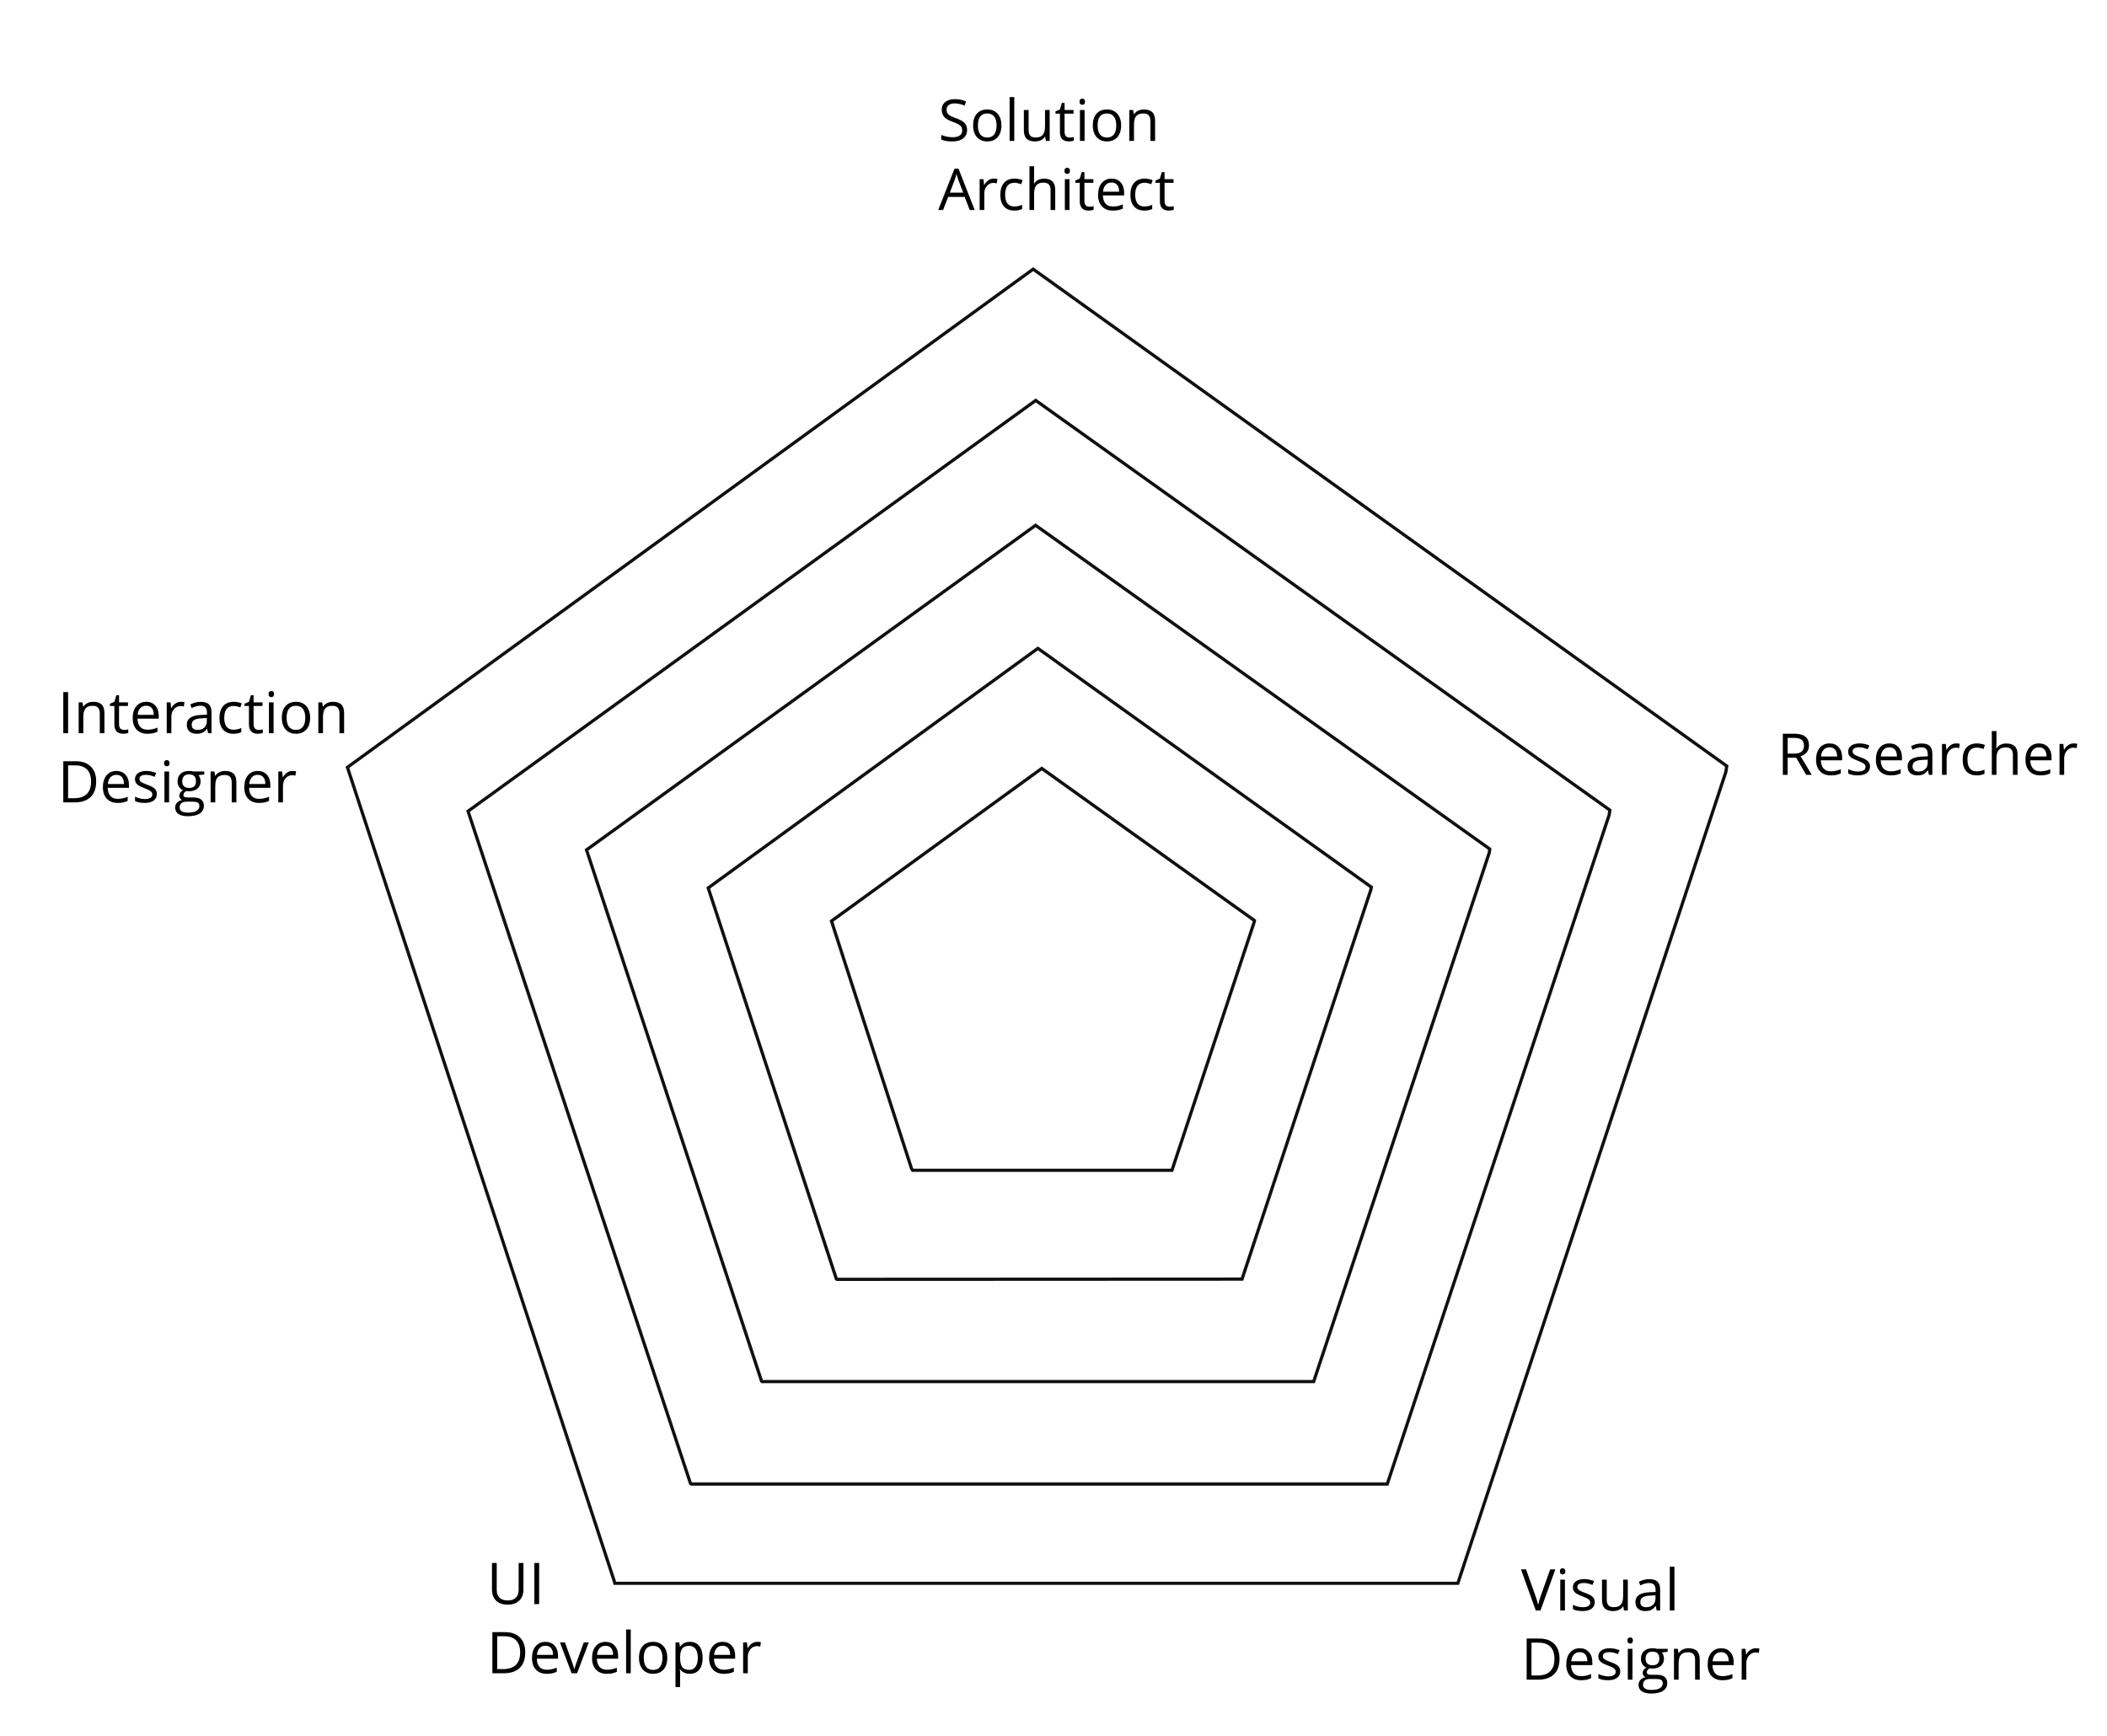
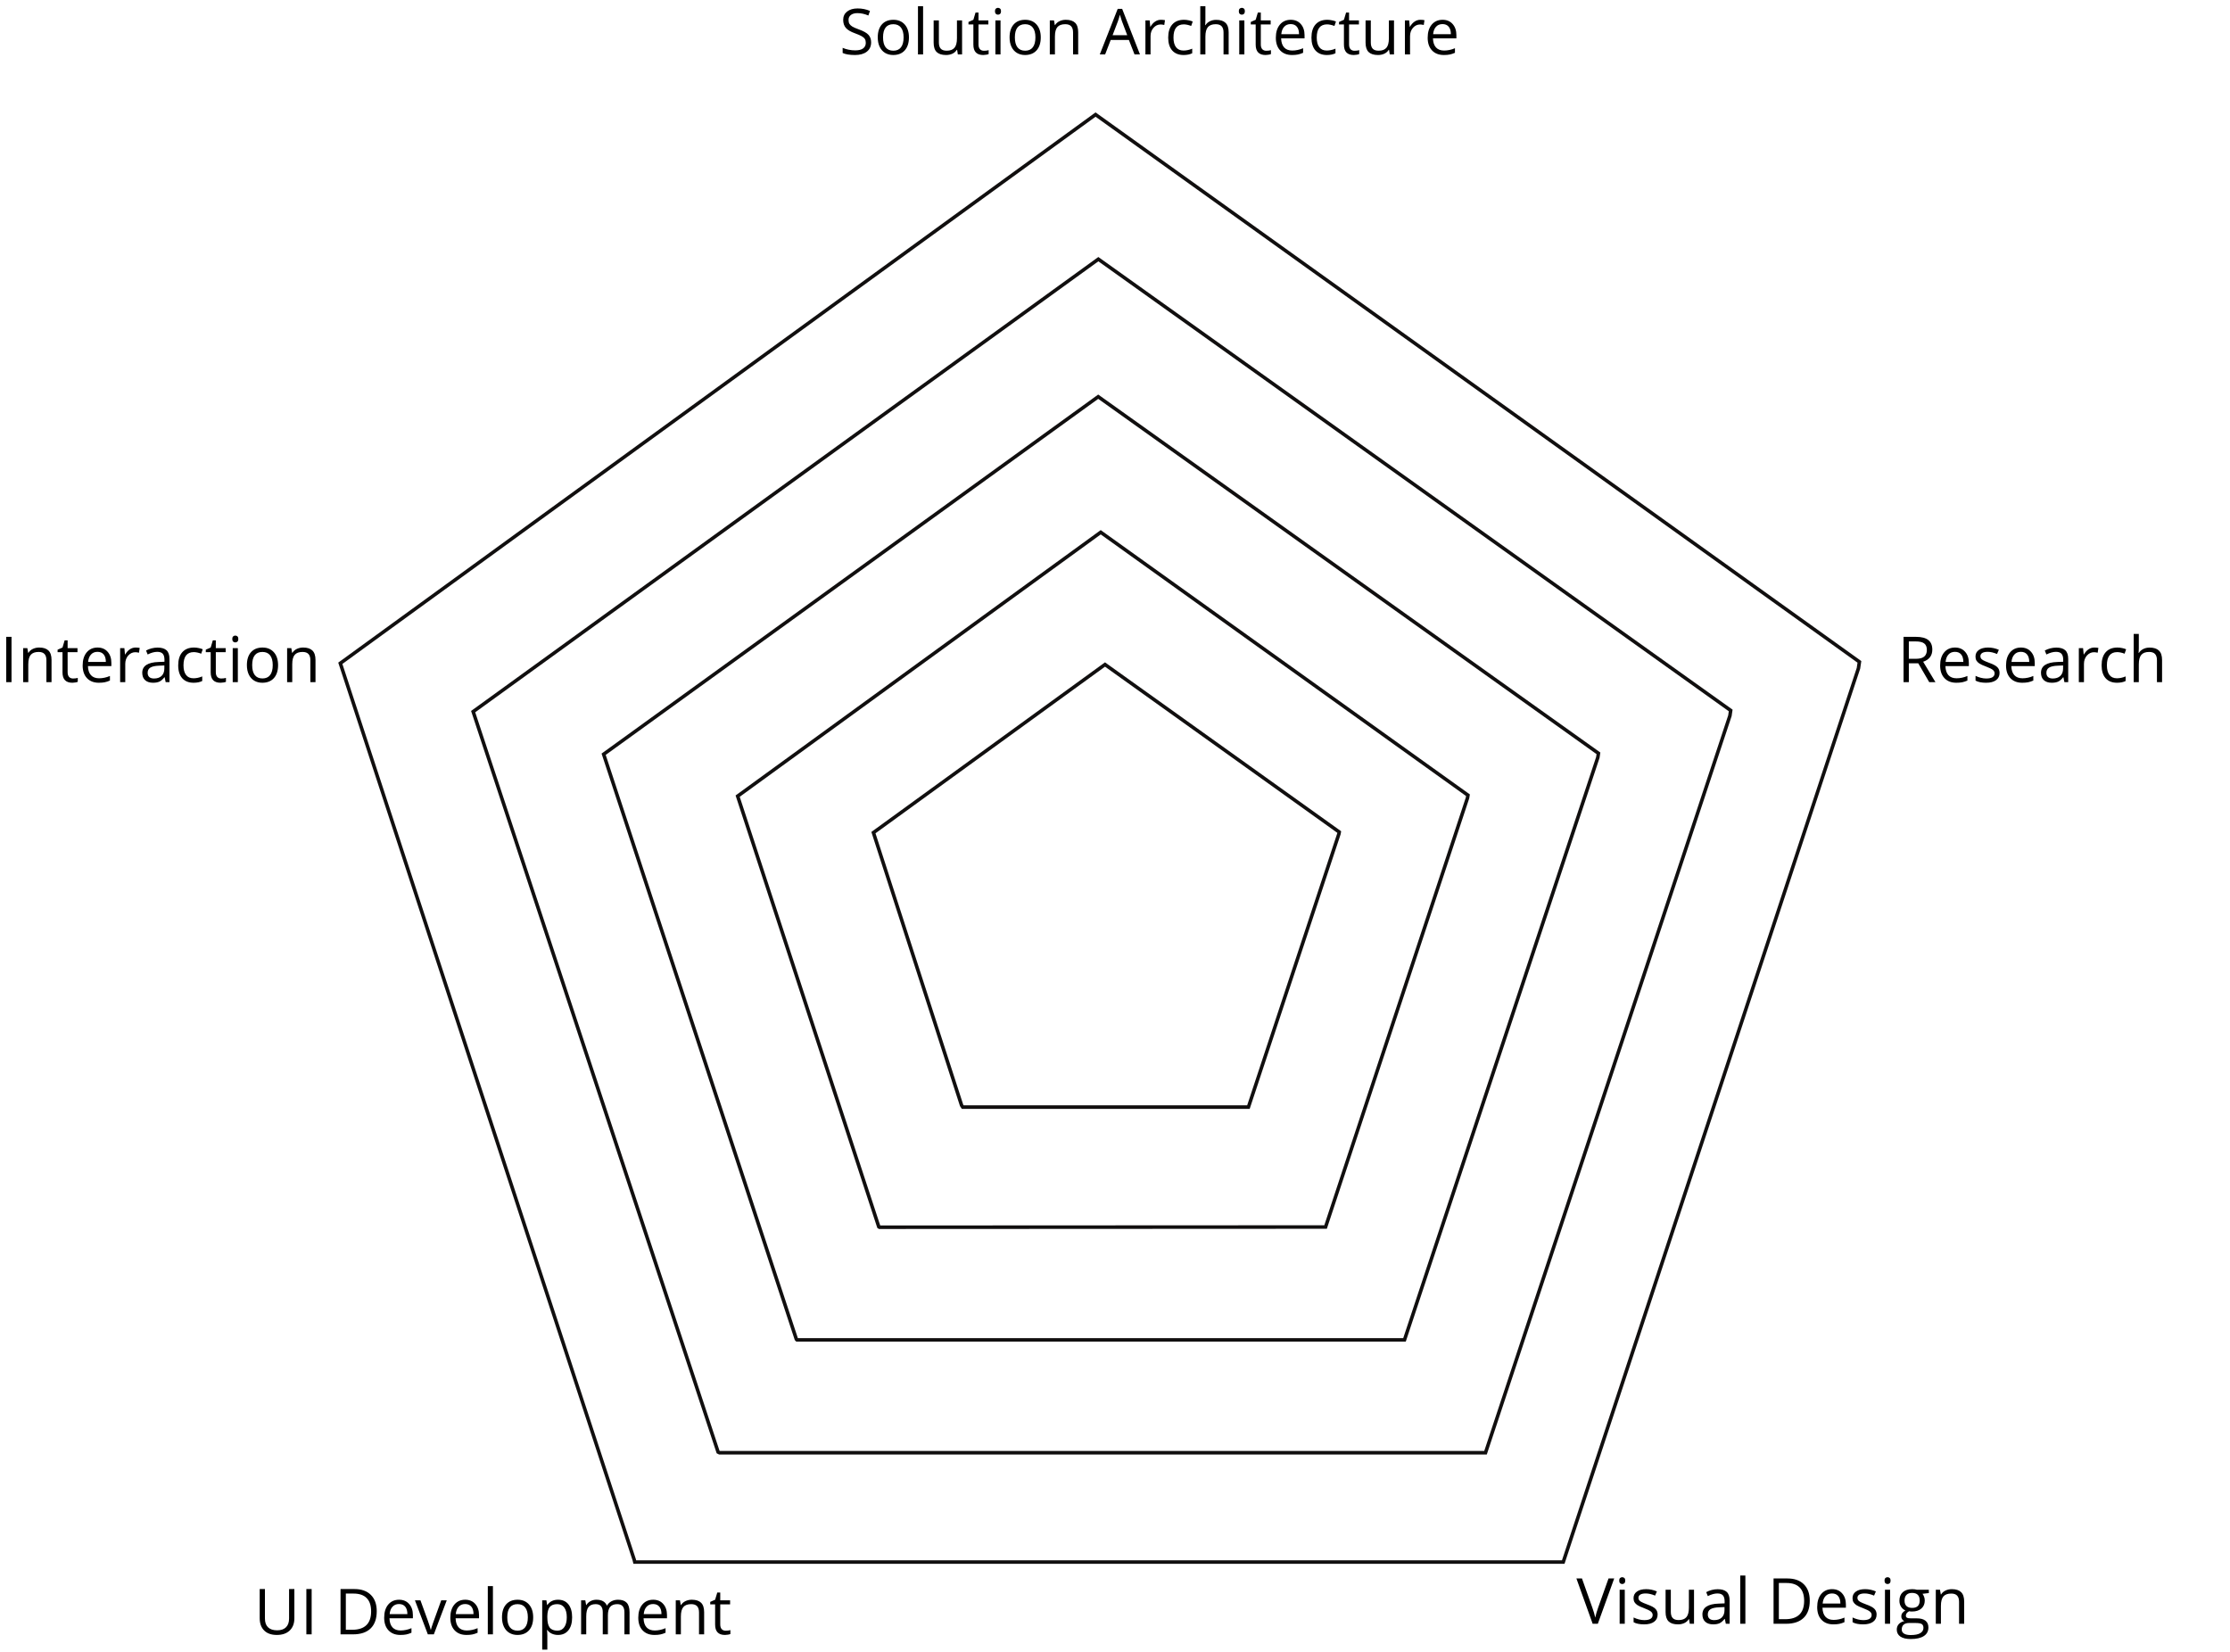
- <svg xmlns="http://www.w3.org/2000/svg" version="1.1" x="0px" y="0px" width="658px" height="542px" viewBox="0 0 658 542" enable-background="new 0 0 658 542" xml:space="preserve">
+ <svg xmlns="http://www.w3.org/2000/svg" version="1.1" x="0px" y="0px" width="632.333px" height="468.303px" viewBox="0 0 632.333 468.303" enable-background="new 0 0 632.333 468.303" xml:space="preserve">
  <g id="spiderweb">
-     <polygon id="_x31__anel" fill="none" stroke="#110F0F" stroke-miterlimit="10" points="285,365.5 366,365.5 391.667,288    391.75,287.5 325.333,240 259.667,287.667 284.667,365  " />
-     <polygon id="_x32__anel" fill="none" stroke="#110F0F" stroke-miterlimit="10" points="261.375,399.562 387.878,399.5    428.121,277.847 428.25,277.062 324.122,202.5 221.167,277.323 261.188,399.438  " />
-     <polygon id="_x33__anel" fill="none" stroke="#110F0F" stroke-miterlimit="10" points="238,431.5 410.256,431.5 465.074,266.37    465.25,265.181 323.408,164.062 183.167,265.442 237.812,431.312  " />
-     <polygon id="_x34__anel" fill="none" stroke="#110F0F" stroke-miterlimit="10" points="216,463.5 433.231,463.5 502.527,254.53    502.75,253.026 323.446,125.062 146.167,253.356 215.625,463.312  " />
-     <polygon id="_x35__anel" fill="none" stroke="#110F0F" stroke-miterlimit="10" points="192,494.5 455.272,494.5 538.98,241.074    539.25,239.249 322.652,84.062 108.5,239.65 191.844,493.875  " />
+     <polygon id="_x31__anel" fill="none" stroke="#110F0F" stroke-miterlimit="10" points="273,313.925 354,313.925 379.667,236.425    379.75,235.925 313.333,188.425 247.667,236.092 272.667,313.425  " />
+     <polygon id="_x32__anel" fill="none" stroke="#110F0F" stroke-miterlimit="10" points="249.375,347.987 375.878,347.925    416.121,226.271 416.25,225.486 312.122,150.925 209.167,225.748 249.188,347.862  " />
+     <polygon id="_x33__anel" fill="none" stroke="#110F0F" stroke-miterlimit="10" points="226,379.925 398.256,379.925    453.074,214.794 453.25,213.605 311.408,112.487 171.167,213.867 225.812,379.737  " />
+     <polygon id="_x34__anel" fill="none" stroke="#110F0F" stroke-miterlimit="10" points="204,411.925 421.231,411.925    490.527,202.955 490.75,201.451 311.446,73.487 134.167,201.781 203.625,411.737  " />
+     <polygon id="_x35__anel" fill="none" stroke="#110F0F" stroke-miterlimit="10" points="180,442.925 443.272,442.925    526.98,189.499 527.25,187.674 310.652,32.487 96.5,188.075 179.844,442.3  " />
  </g>
  <g id="circles">
-     <circle id="a1" fill="none" cx="325" cy="240.334" r="12.667" />
-     <circle id="a2" fill="none" cx="324" cy="202.334" r="12.667" />
-     <circle id="a3" fill="none" cx="323" cy="164.334" r="12.667" />
-     <circle id="a4" fill="none" cx="324" cy="125.334" r="12.667" />
-     <circle id="a5" fill="none" cx="323" cy="84.334" r="12.667" />
-     <circle id="b1" fill="none" cx="391" cy="288.334" r="12.667" />
-     <circle id="b2" fill="none" cx="428" cy="277.334" r="12.667" />
-     <circle id="b3" fill="none" cx="465" cy="265.334" r="12.667" />
-     <circle id="b4" fill="none" cx="503" cy="253.334" r="12.667" />
-     <circle id="b5" fill="none" cx="539" cy="239.334" r="12.667" />
-     <circle id="c1" fill="none" cx="366" cy="365.334" r="12.667" />
-     <circle id="c2" fill="none" cx="388" cy="399.334" r="12.667" />
-     <circle id="c3" fill="none" cx="411" cy="431.334" r="12.667" />
-     <circle id="c4" fill="none" cx="434" cy="463.334" r="12.667" />
-     <circle id="c5" fill="none" cx="456" cy="494.334" r="12.667" />
-     <circle id="d1" fill="none" cx="285" cy="365.334" r="12.667" />
-     <circle id="d2" fill="none" cx="262" cy="398.334" r="12.667" />
-     <circle id="d3" fill="none" cx="238" cy="431.334" r="12.667" />
-     <circle id="d4" fill="none" cx="216" cy="462.334" r="12.667" />
-     <circle id="d5" fill="none" cx="192" cy="494.334" r="12.667" />
-     <circle id="e1" fill="none" cx="259" cy="287.334" r="12.667" />
-     <circle id="e2" fill="none" cx="221" cy="277.334" r="12.667" />
-     <circle id="e3" fill="none" cx="183" cy="265.334" r="12.667" />
-     <circle id="e4" fill="none" cx="146" cy="253.334" r="12.667" />
-     <circle id="e5" fill="none" cx="108" cy="239.334" r="12.667" />
+     <circle id="b1" fill="none" cx="379" cy="236.759" r="12.667" />
+     <circle id="b2" fill="none" cx="416" cy="225.759" r="12.667" />
+     <circle id="b3" fill="none" cx="453" cy="213.759" r="12.667" />
+     <circle id="b4" fill="none" cx="491" cy="201.759" r="12.667" />
+     <circle id="b5" fill="none" cx="527" cy="187.759" r="12.667" />
+     <circle id="a1" fill="none" cx="313" cy="188.759" r="12.667" />
+     <circle id="a2" fill="none" cx="312" cy="150.759" r="12.667" />
+     <circle id="a3" fill="none" cx="311" cy="112.759" r="12.667" />
+     <circle id="a4" fill="none" cx="312" cy="73.759" r="12.667" />
+     <circle id="a5" fill="none" cx="311" cy="32.759" r="12.667" />
+     <circle id="c1" fill="none" cx="354" cy="313.759" r="12.667" />
+     <circle id="c2" fill="none" cx="376" cy="347.759" r="12.667" />
+     <circle id="c3" fill="none" cx="399" cy="379.759" r="12.667" />
+     <circle id="c4" fill="none" cx="422" cy="411.759" r="12.667" />
+     <circle id="c5" fill="none" cx="444" cy="442.759" r="12.667" />
+     <circle id="d1" fill="none" cx="273" cy="313.759" r="12.667" />
+     <circle id="d2" fill="none" cx="250" cy="346.759" r="12.667" />
+     <circle id="d3" fill="none" cx="226" cy="379.759" r="12.667" />
+     <circle id="d4" fill="none" cx="204" cy="410.759" r="12.667" />
+     <circle id="d5" fill="none" cx="180" cy="442.759" r="12.667" />
+     <circle id="e1" fill="none" cx="247" cy="235.759" r="12.667" />
+     <circle id="e2" fill="none" cx="209" cy="225.759" r="12.667" />
+     <circle id="e3" fill="none" cx="171" cy="213.759" r="12.667" />
+     <circle id="e4" fill="none" cx="134" cy="201.759" r="12.667" />
+     <circle id="e5" fill="none" cx="96" cy="187.759" r="12.667" />
  </g>
  <g id="text">
-     <text id="atext" transform="matrix(1 0 0 1 293 44)">
-       <tspan x="0" y="0" font-family="'OpenSans'" font-size="18">Solution </tspan>
-       <tspan x="0" y="21.6" font-family="'OpenSans'" font-size="18">Architect</tspan>
-     </text>
-     <text id="btext" transform="matrix(1 0 0 1 555 242)" font-family="'OpenSans'" font-size="18">Researcher</text>
-     <text id="ctext" transform="matrix(1 0 0 1 475 503)">
-       <tspan x="0" y="0" font-family="'OpenSans'" font-size="18">Visual</tspan>
-       <tspan x="0" y="21.6" font-family="'OpenSans'" font-size="18">Designer</tspan>
-     </text>
-     <text id="dtext" transform="matrix(1 0 0 1 152 501)">
-       <tspan x="0" y="0" font-family="'OpenSans'" font-size="18">UI</tspan>
-       <tspan x="0" y="21.6" font-family="'OpenSans'" font-size="18">Developer</tspan>
-     </text>
-     <text id="etext" transform="matrix(1 0 0 1 18 229)">
-       <tspan x="0" y="0" font-family="'OpenSans'" font-size="18">Interaction</tspan>
-       <tspan x="0" y="21.6" font-family="'OpenSans'" font-size="18">Designer</tspan>
-     </text>
+     <text id="etext" transform="matrix(1 0 0 1 0 193.4248)" font-family="'OpenSans'" font-size="18">Interaction</text>
+     <text id="dtext" transform="matrix(1 0 0 1 72 463.4248)" font-family="'OpenSans'" font-size="18">UI Development</text>
+     <text id="ctext" transform="matrix(1 0 0 1 447 460.4248)" font-family="'OpenSans'" font-size="18">Visual Design</text>
+     <text id="btext" transform="matrix(1 0 0 1 538 193.4248)" font-family="'OpenSans'" font-size="18">Research</text>
+     <text id="atext" transform="matrix(1 0 0 1 238 15.4248)" font-family="'OpenSans'" font-size="18">Solution Architecture</text>
  </g>
</svg>
